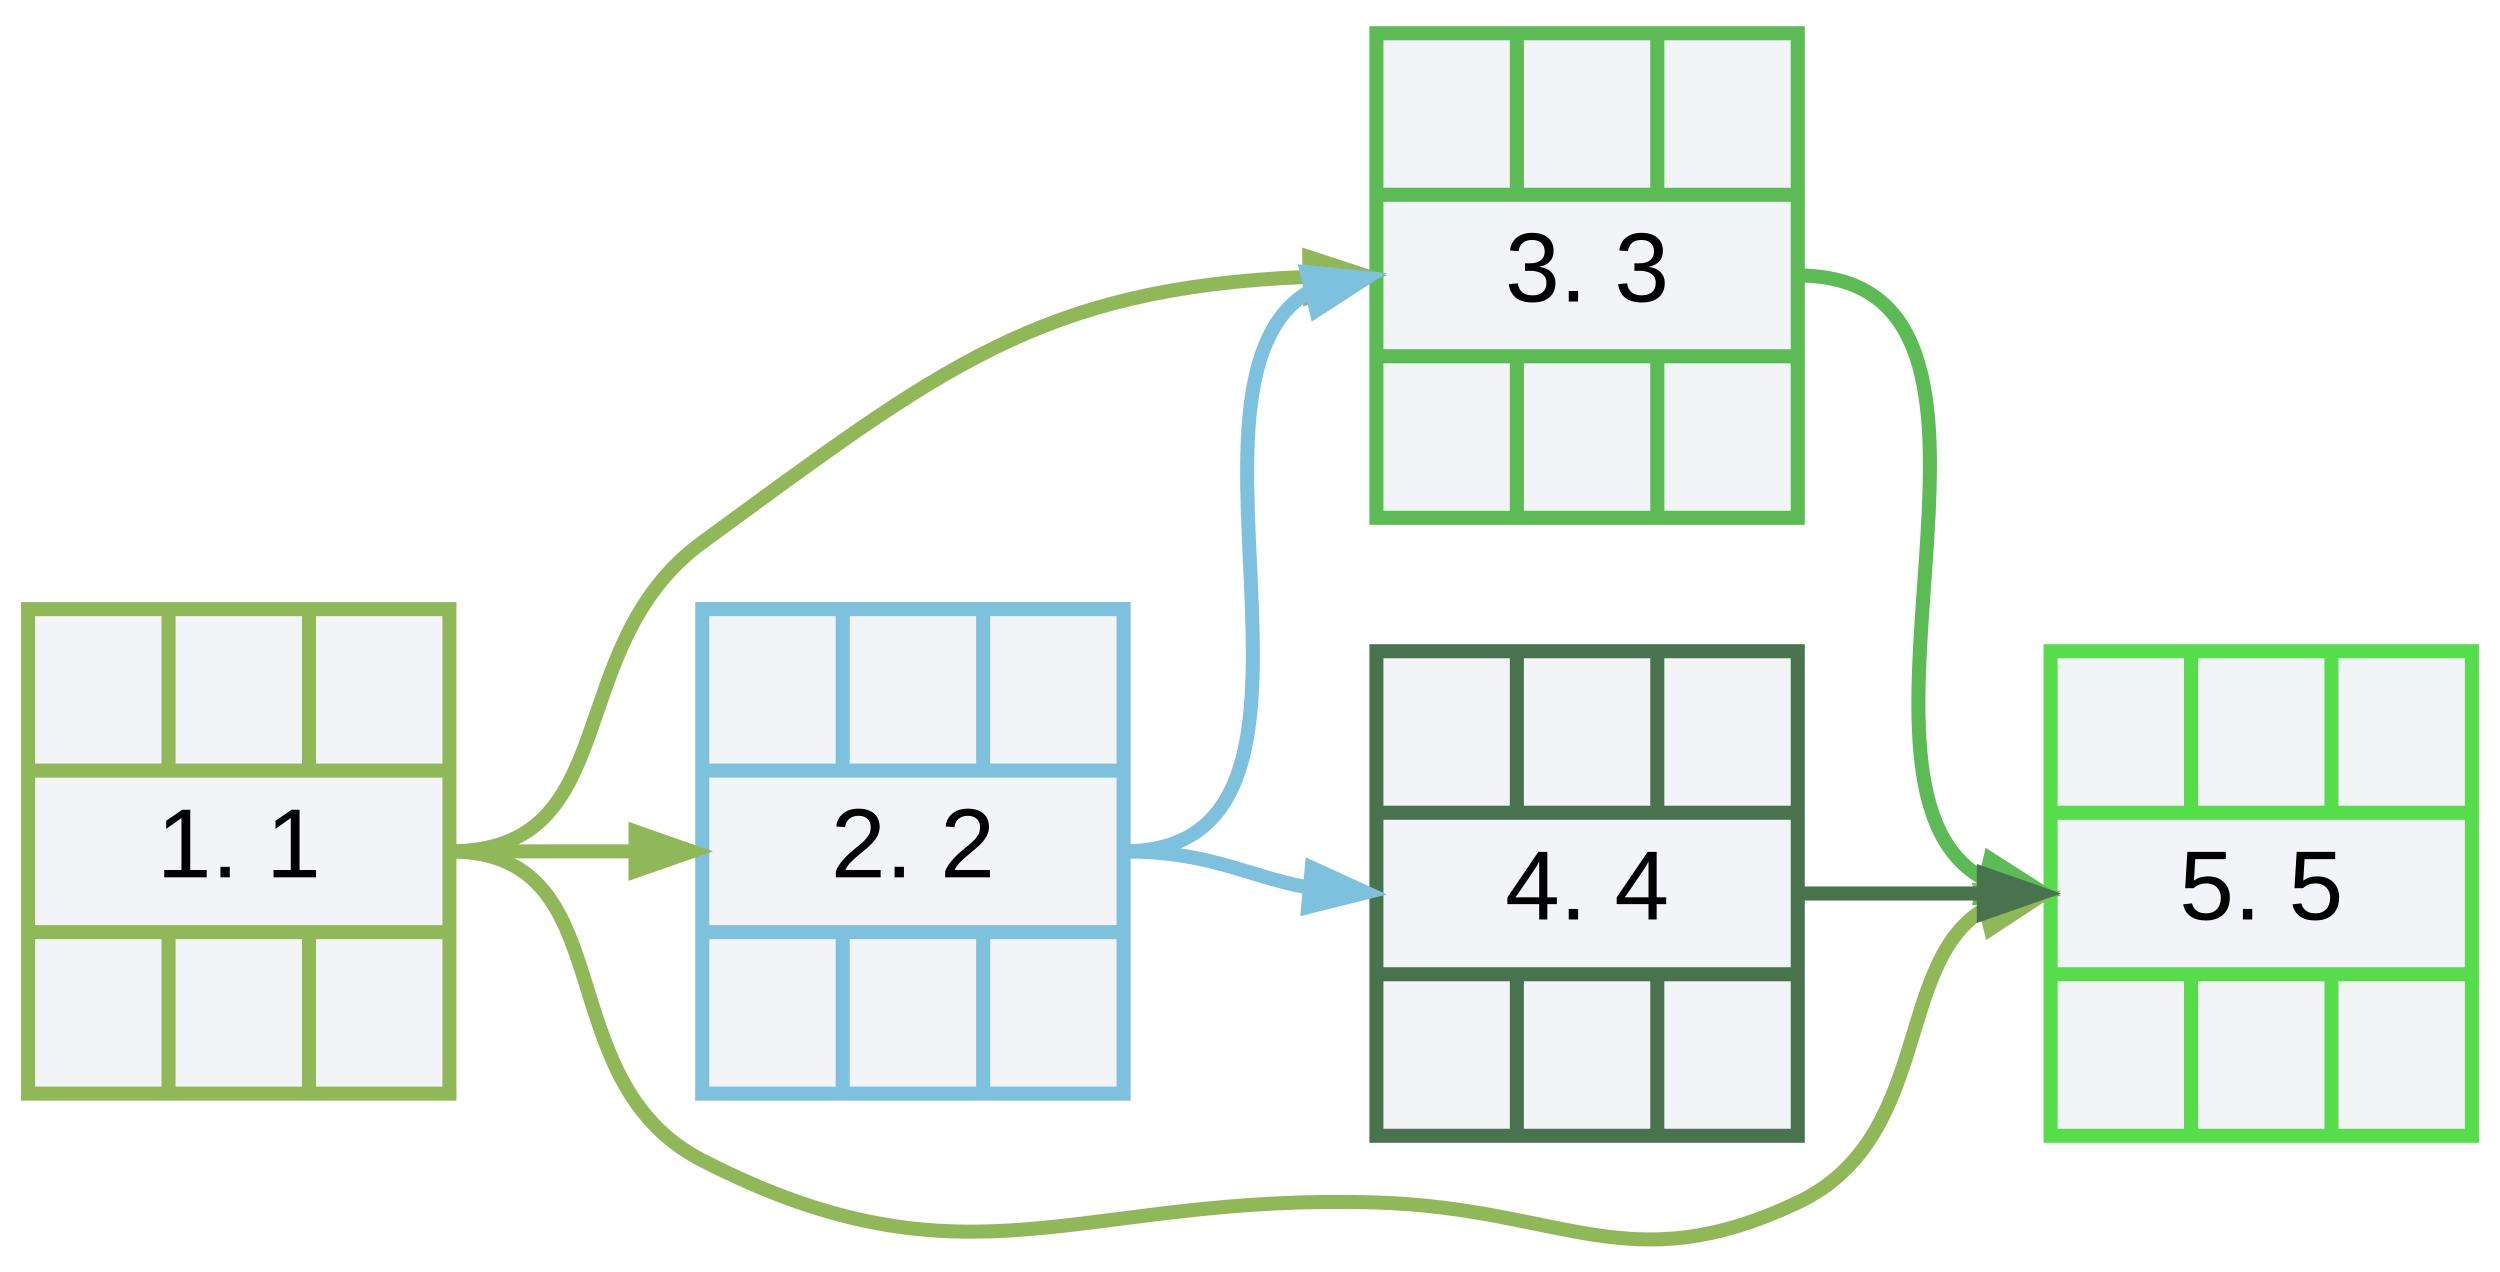
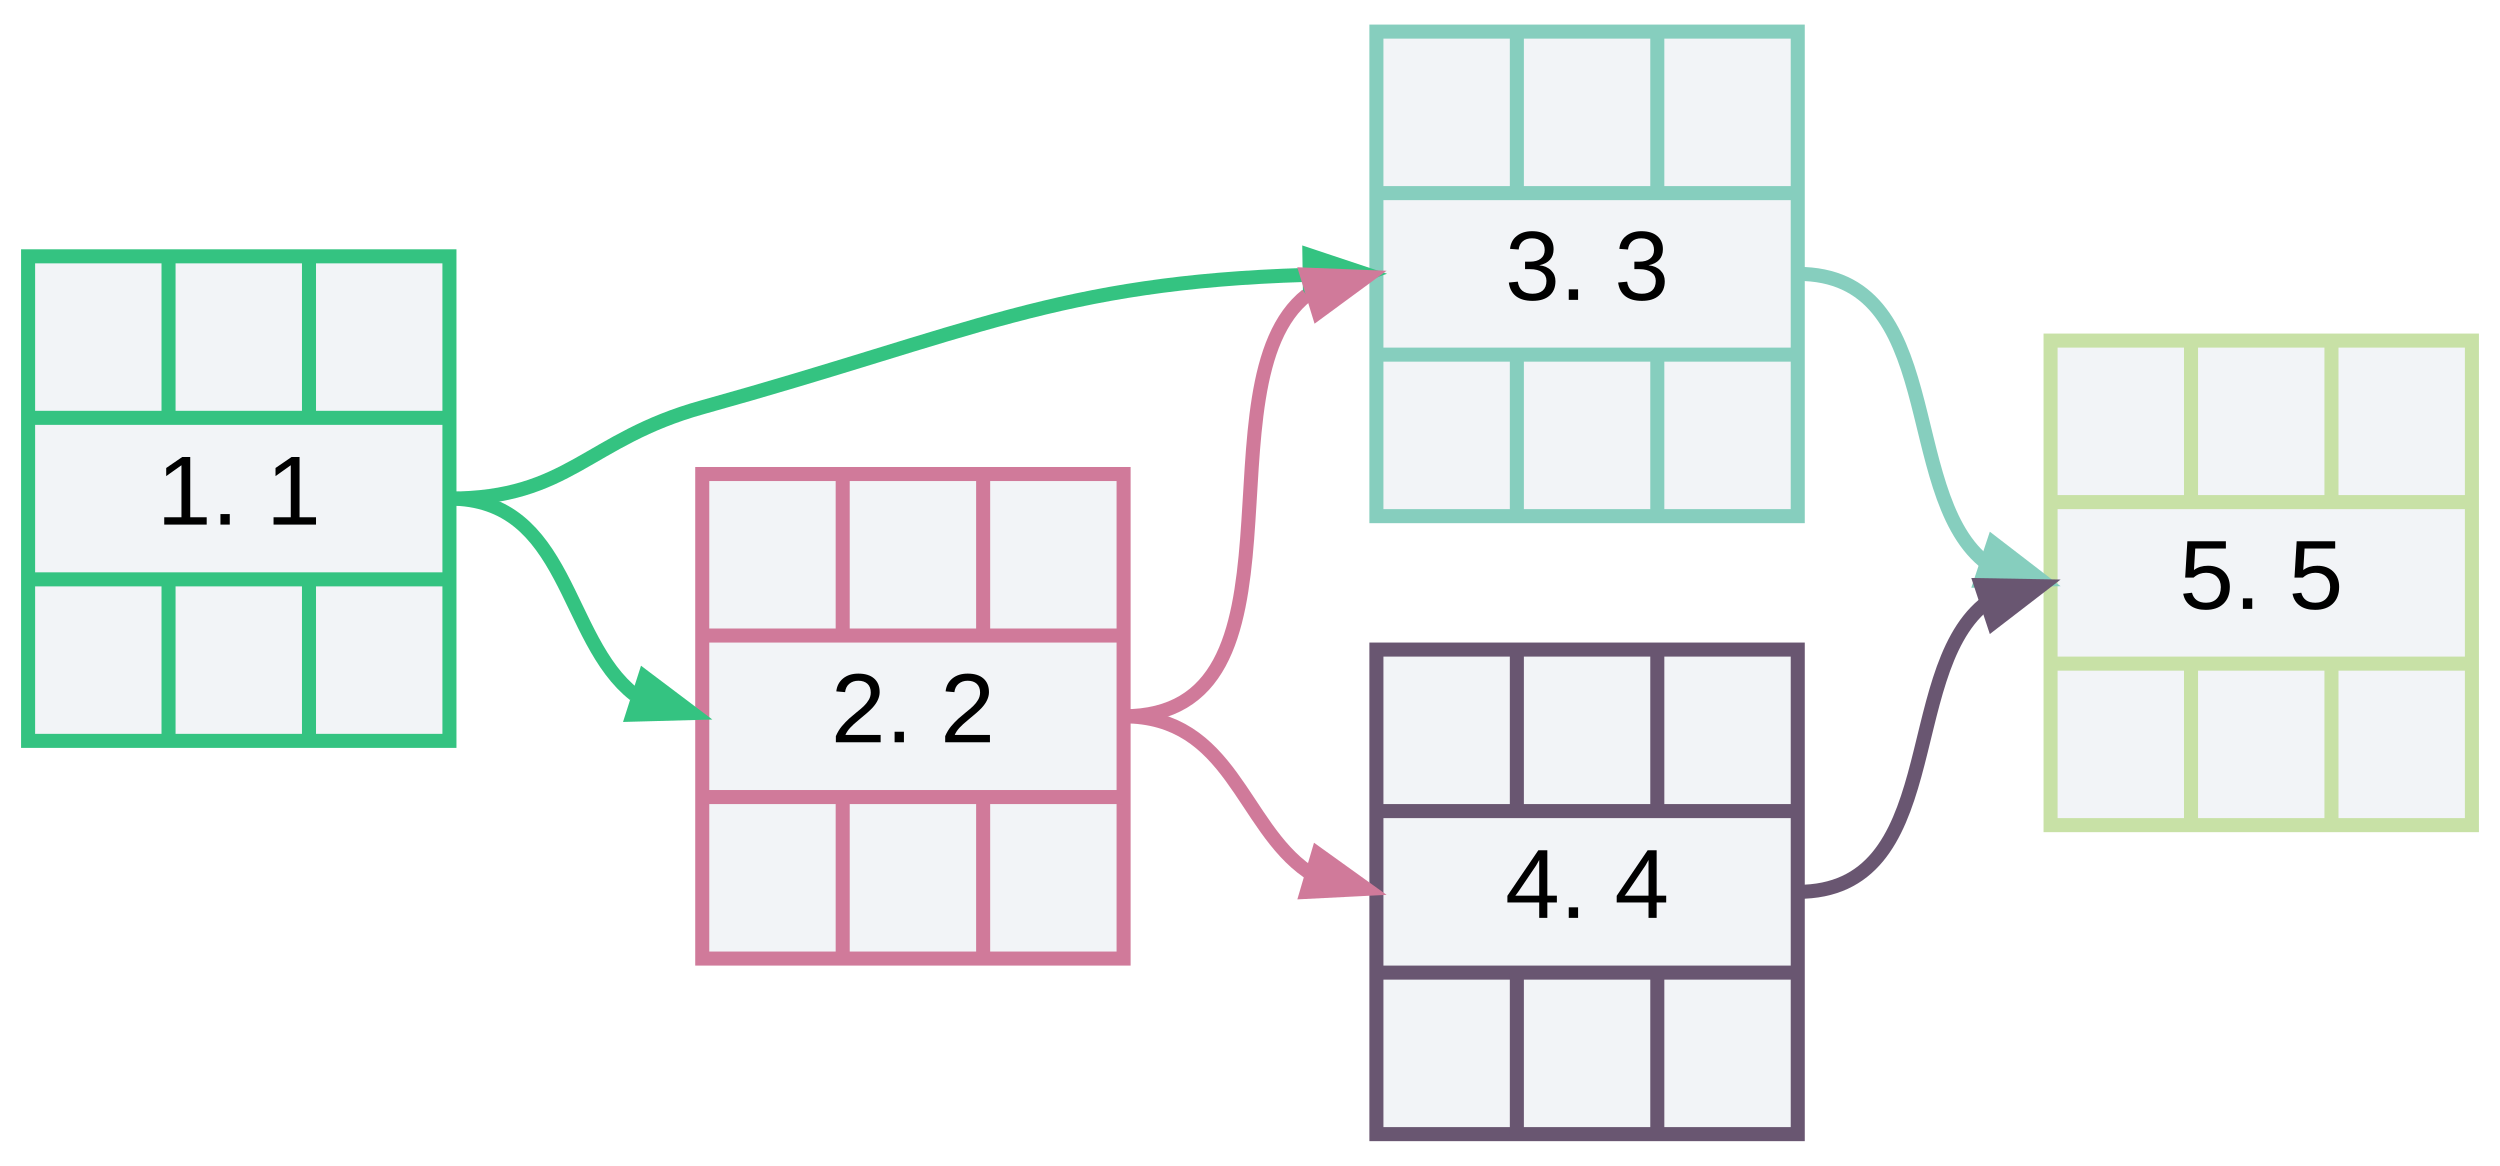
- <svg xmlns="http://www.w3.org/2000/svg" width="356pt" height="181pt" viewBox="0.00 0.00 356.00 180.53">
-   <g id="graph0" class="graph" transform="scale(1 1) rotate(0) translate(4 176.535)">
-     <polygon fill="white" stroke="white" points="-4,4 -4,-176.535 352,-176.535 352,4 -4,4" />
+ <svg xmlns="http://www.w3.org/2000/svg" width="356pt" height="166pt" viewBox="0.00 0.00 356.00 166.00">
+   <g id="graph0" class="graph" transform="scale(1 1) rotate(0) translate(4 162)">
+     <polygon fill="white" stroke="white" points="-4,4 -4,-162 352,-162 352,4 -4,4" />
    <g id="node1" class="node">
-       <polygon fill="#f2f4f7" stroke="#91b858" stroke-width="2" points="0,-21.035 0,-90.035 60,-90.035 60,-21.035 0,-21.035" />
-       <text text-anchor="middle" x="10" y="-74.835" font-family="Arial" font-size="14.00"> </text>
-       <polyline fill="none" stroke="#91b858" stroke-width="2" points="20,-67.035 20,-90.035 " />
-       <text text-anchor="middle" x="30" y="-74.835" font-family="Arial" font-size="14.00"> </text>
-       <polyline fill="none" stroke="#91b858" stroke-width="2" points="40,-67.035 40,-90.035 " />
-       <text text-anchor="middle" x="50" y="-74.835" font-family="Arial" font-size="14.00"> </text>
-       <polyline fill="none" stroke="#91b858" stroke-width="2" points="0,-67.035 60,-67.035 " />
-       <text text-anchor="middle" x="30" y="-51.835" font-family="Arial" font-size="14.00">1. 1</text>
-       <polyline fill="none" stroke="#91b858" stroke-width="2" points="0,-44.035 60,-44.035 " />
-       <text text-anchor="middle" x="10" y="-28.835" font-family="Arial" font-size="14.00"> </text>
-       <polyline fill="none" stroke="#91b858" stroke-width="2" points="20,-21.035 20,-44.035 " />
-       <text text-anchor="middle" x="30" y="-28.835" font-family="Arial" font-size="14.00"> </text>
-       <polyline fill="none" stroke="#91b858" stroke-width="2" points="40,-21.035 40,-44.035 " />
-       <text text-anchor="middle" x="50" y="-28.835" font-family="Arial" font-size="14.00"> </text>
+       <polygon fill="#f2f4f7" stroke="#34c381" stroke-width="2" points="0,-56.5 0,-125.5 60,-125.5 60,-56.5 0,-56.5" />
+       <text text-anchor="middle" x="10" y="-110.3" font-family="Arial" font-size="14.00"> </text>
+       <polyline fill="none" stroke="#34c381" stroke-width="2" points="20,-102.5 20,-125.5 " />
+       <text text-anchor="middle" x="30" y="-110.3" font-family="Arial" font-size="14.00"> </text>
+       <polyline fill="none" stroke="#34c381" stroke-width="2" points="40,-102.5 40,-125.5 " />
+       <text text-anchor="middle" x="50" y="-110.3" font-family="Arial" font-size="14.00"> </text>
+       <polyline fill="none" stroke="#34c381" stroke-width="2" points="0,-102.5 60,-102.5 " />
+       <text text-anchor="middle" x="30" y="-87.3" font-family="Arial" font-size="14.00">1. 1</text>
+       <polyline fill="none" stroke="#34c381" stroke-width="2" points="0,-79.5 60,-79.5 " />
+       <text text-anchor="middle" x="10" y="-64.3" font-family="Arial" font-size="14.00"> </text>
+       <polyline fill="none" stroke="#34c381" stroke-width="2" points="20,-56.5 20,-79.5 " />
+       <text text-anchor="middle" x="30" y="-64.3" font-family="Arial" font-size="14.00"> </text>
+       <polyline fill="none" stroke="#34c381" stroke-width="2" points="40,-56.5 40,-79.5 " />
+       <text text-anchor="middle" x="50" y="-64.3" font-family="Arial" font-size="14.00"> </text>
    </g>
    <g id="node2" class="node">
-       <polygon fill="#f2f4f7" stroke="#7ec1df" stroke-width="2" points="96,-21.035 96,-90.035 156,-90.035 156,-21.035 96,-21.035" />
-       <text text-anchor="middle" x="106" y="-74.835" font-family="Arial" font-size="14.00"> </text>
-       <polyline fill="none" stroke="#7ec1df" stroke-width="2" points="116,-67.035 116,-90.035 " />
-       <text text-anchor="middle" x="126" y="-74.835" font-family="Arial" font-size="14.00"> </text>
-       <polyline fill="none" stroke="#7ec1df" stroke-width="2" points="136,-67.035 136,-90.035 " />
-       <text text-anchor="middle" x="146" y="-74.835" font-family="Arial" font-size="14.00"> </text>
-       <polyline fill="none" stroke="#7ec1df" stroke-width="2" points="96,-67.035 156,-67.035 " />
-       <text text-anchor="middle" x="126" y="-51.835" font-family="Arial" font-size="14.00">2. 2</text>
-       <polyline fill="none" stroke="#7ec1df" stroke-width="2" points="96,-44.035 156,-44.035 " />
-       <text text-anchor="middle" x="106" y="-28.835" font-family="Arial" font-size="14.00"> </text>
-       <polyline fill="none" stroke="#7ec1df" stroke-width="2" points="116,-21.035 116,-44.035 " />
-       <text text-anchor="middle" x="126" y="-28.835" font-family="Arial" font-size="14.00"> </text>
-       <polyline fill="none" stroke="#7ec1df" stroke-width="2" points="136,-21.035 136,-44.035 " />
-       <text text-anchor="middle" x="146" y="-28.835" font-family="Arial" font-size="14.00"> </text>
+       <polygon fill="#f2f4f7" stroke="#d07a9a" stroke-width="2" points="96,-25.5 96,-94.5 156,-94.5 156,-25.5 96,-25.5" />
+       <text text-anchor="middle" x="106" y="-79.3" font-family="Arial" font-size="14.00"> </text>
+       <polyline fill="none" stroke="#d07a9a" stroke-width="2" points="116,-71.5 116,-94.5 " />
+       <text text-anchor="middle" x="126" y="-79.3" font-family="Arial" font-size="14.00"> </text>
+       <polyline fill="none" stroke="#d07a9a" stroke-width="2" points="136,-71.5 136,-94.5 " />
+       <text text-anchor="middle" x="146" y="-79.3" font-family="Arial" font-size="14.00"> </text>
+       <polyline fill="none" stroke="#d07a9a" stroke-width="2" points="96,-71.5 156,-71.5 " />
+       <text text-anchor="middle" x="126" y="-56.3" font-family="Arial" font-size="14.00">2. 2</text>
+       <polyline fill="none" stroke="#d07a9a" stroke-width="2" points="96,-48.5 156,-48.5 " />
+       <text text-anchor="middle" x="106" y="-33.3" font-family="Arial" font-size="14.00"> </text>
+       <polyline fill="none" stroke="#d07a9a" stroke-width="2" points="116,-25.5 116,-48.5 " />
+       <text text-anchor="middle" x="126" y="-33.3" font-family="Arial" font-size="14.00"> </text>
+       <polyline fill="none" stroke="#d07a9a" stroke-width="2" points="136,-25.5 136,-48.5 " />
+       <text text-anchor="middle" x="146" y="-33.3" font-family="Arial" font-size="14.00"> </text>
    </g>
    <g id="edge1" class="edge">
-       <path fill="none" stroke="#91b858" stroke-width="2" d="M60,-55.535C72,-55.535 77.25,-55.535 85.875,-55.535" />
-       <polygon fill="#91b858" stroke="#91b858" points="86,-59.035 96,-55.535 86,-52.035 86,-59.035" />
+       <path fill="none" stroke="#34c381" stroke-width="2" d="M60,-91C76.991,-91 76.276,-70.927 86.35,-63.086" />
+       <polygon fill="#34c381" stroke="#34c381" points="87.541,-66.379 96,-60 85.409,-59.712 87.541,-66.379" />
    </g>
    <g id="node3" class="node">
-       <polygon fill="#f2f4f7" stroke="#5cbb54" stroke-width="2" points="192,-103.035 192,-172.035 252,-172.035 252,-103.035 192,-103.035" />
-       <text text-anchor="middle" x="202" y="-156.835" font-family="Arial" font-size="14.00"> </text>
-       <polyline fill="none" stroke="#5cbb54" stroke-width="2" points="212,-149.035 212,-172.035 " />
-       <text text-anchor="middle" x="222" y="-156.835" font-family="Arial" font-size="14.00"> </text>
-       <polyline fill="none" stroke="#5cbb54" stroke-width="2" points="232,-149.035 232,-172.035 " />
-       <text text-anchor="middle" x="242" y="-156.835" font-family="Arial" font-size="14.00"> </text>
-       <polyline fill="none" stroke="#5cbb54" stroke-width="2" points="192,-149.035 252,-149.035 " />
-       <text text-anchor="middle" x="222" y="-133.835" font-family="Arial" font-size="14.00">3. 3</text>
-       <polyline fill="none" stroke="#5cbb54" stroke-width="2" points="192,-126.035 252,-126.035 " />
-       <text text-anchor="middle" x="202" y="-110.835" font-family="Arial" font-size="14.00"> </text>
-       <polyline fill="none" stroke="#5cbb54" stroke-width="2" points="212,-103.035 212,-126.035 " />
-       <text text-anchor="middle" x="222" y="-110.835" font-family="Arial" font-size="14.00"> </text>
-       <polyline fill="none" stroke="#5cbb54" stroke-width="2" points="232,-103.035 232,-126.035 " />
-       <text text-anchor="middle" x="242" y="-110.835" font-family="Arial" font-size="14.00"> </text>
+       <polygon fill="#f2f4f7" stroke="#86cebe" stroke-width="2" points="192,-88.5 192,-157.5 252,-157.5 252,-88.5 192,-88.5" />
+       <text text-anchor="middle" x="202" y="-142.3" font-family="Arial" font-size="14.00"> </text>
+       <polyline fill="none" stroke="#86cebe" stroke-width="2" points="212,-134.5 212,-157.5 " />
+       <text text-anchor="middle" x="222" y="-142.3" font-family="Arial" font-size="14.00"> </text>
+       <polyline fill="none" stroke="#86cebe" stroke-width="2" points="232,-134.5 232,-157.5 " />
+       <text text-anchor="middle" x="242" y="-142.3" font-family="Arial" font-size="14.00"> </text>
+       <polyline fill="none" stroke="#86cebe" stroke-width="2" points="192,-134.5 252,-134.5 " />
+       <text text-anchor="middle" x="222" y="-119.3" font-family="Arial" font-size="14.00">3. 3</text>
+       <polyline fill="none" stroke="#86cebe" stroke-width="2" points="192,-111.5 252,-111.5 " />
+       <text text-anchor="middle" x="202" y="-96.3" font-family="Arial" font-size="14.00"> </text>
+       <polyline fill="none" stroke="#86cebe" stroke-width="2" points="212,-88.5 212,-111.5 " />
+       <text text-anchor="middle" x="222" y="-96.3" font-family="Arial" font-size="14.00"> </text>
+       <polyline fill="none" stroke="#86cebe" stroke-width="2" points="232,-88.5 232,-111.5 " />
+       <text text-anchor="middle" x="242" y="-96.3" font-family="Arial" font-size="14.00"> </text>
+     </g>
+     <g id="edge3" class="edge">
+       <path fill="none" stroke="#34c381" stroke-width="2" d="M60,-91C77.011,-91 79.609,-99.447 96,-104 134.47,-114.687 146.556,-121.764 181.925,-122.853" />
+       <polygon fill="#34c381" stroke="#34c381" points="181.95,-126.354 192,-123 182.052,-119.355 181.95,-126.354" />
    </g>
    <g id="edge2" class="edge">
-       <path fill="none" stroke="#91b858" stroke-width="2" d="M60,-55.535C85.267,-55.535 75.598,-84.629 96,-99.535 130.157,-124.491 143.925,-135.729 181.819,-137.332" />
-       <polygon fill="#91b858" stroke="#91b858" points="181.932,-140.835 192,-137.535 182.072,-133.837 181.932,-140.835" />
+       <path fill="none" stroke="#d07a9a" stroke-width="2" d="M156,-60C183.966,-60 166.249,-107.377 182.081,-119.961" />
+       <polygon fill="#d07a9a" stroke="#d07a9a" points="181.413,-123.417 192,-123 183.464,-116.724 181.413,-123.417" />
+     </g>
+     <g id="node4" class="node">
+       <polygon fill="#f2f4f7" stroke="#695671" stroke-width="2" points="192,-0.5 192,-69.5 252,-69.5 252,-0.5 192,-0.5" />
+       <text text-anchor="middle" x="202" y="-54.3" font-family="Arial" font-size="14.00"> </text>
+       <polyline fill="none" stroke="#695671" stroke-width="2" points="212,-46.5 212,-69.5 " />
+       <text text-anchor="middle" x="222" y="-54.3" font-family="Arial" font-size="14.00"> </text>
+       <polyline fill="none" stroke="#695671" stroke-width="2" points="232,-46.5 232,-69.5 " />
+       <text text-anchor="middle" x="242" y="-54.3" font-family="Arial" font-size="14.00"> </text>
+       <polyline fill="none" stroke="#695671" stroke-width="2" points="192,-46.5 252,-46.5 " />
+       <text text-anchor="middle" x="222" y="-31.3" font-family="Arial" font-size="14.00">4. 4</text>
+       <polyline fill="none" stroke="#695671" stroke-width="2" points="192,-23.5 252,-23.5 " />
+       <text text-anchor="middle" x="202" y="-8.3" font-family="Arial" font-size="14.00"> </text>
+       <polyline fill="none" stroke="#695671" stroke-width="2" points="212,-0.5 212,-23.5 " />
+       <text text-anchor="middle" x="222" y="-8.3" font-family="Arial" font-size="14.00"> </text>
+       <polyline fill="none" stroke="#695671" stroke-width="2" points="232,-0.5 232,-23.5 " />
+       <text text-anchor="middle" x="242" y="-8.3" font-family="Arial" font-size="14.00"> </text>
+     </g>
+     <g id="edge4" class="edge">
+       <path fill="none" stroke="#d07a9a" stroke-width="2" d="M156,-60C171.371,-60 172.77,-44.434 182.247,-37.868" />
+       <polygon fill="#d07a9a" stroke="#d07a9a" points="183.394,-41.179 192,-35 181.419,-34.463 183.394,-41.179" />
    </g>
    <g id="node5" class="node">
-       <polygon fill="#f2f4f7" stroke="#57dc4c" stroke-width="2" points="288,-15.035 288,-84.035 348,-84.035 348,-15.035 288,-15.035" />
-       <text text-anchor="middle" x="298" y="-68.835" font-family="Arial" font-size="14.00"> </text>
-       <polyline fill="none" stroke="#57dc4c" stroke-width="2" points="308,-61.035 308,-84.035 " />
-       <text text-anchor="middle" x="318" y="-68.835" font-family="Arial" font-size="14.00"> </text>
-       <polyline fill="none" stroke="#57dc4c" stroke-width="2" points="328,-61.035 328,-84.035 " />
-       <text text-anchor="middle" x="338" y="-68.835" font-family="Arial" font-size="14.00"> </text>
-       <polyline fill="none" stroke="#57dc4c" stroke-width="2" points="288,-61.035 348,-61.035 " />
-       <text text-anchor="middle" x="318" y="-45.835" font-family="Arial" font-size="14.00">5. 5</text>
-       <polyline fill="none" stroke="#57dc4c" stroke-width="2" points="288,-38.035 348,-38.035 " />
-       <text text-anchor="middle" x="298" y="-22.835" font-family="Arial" font-size="14.00"> </text>
-       <polyline fill="none" stroke="#57dc4c" stroke-width="2" points="308,-15.035 308,-38.035 " />
-       <text text-anchor="middle" x="318" y="-22.835" font-family="Arial" font-size="14.00"> </text>
-       <polyline fill="none" stroke="#57dc4c" stroke-width="2" points="328,-15.035 328,-38.035 " />
-       <text text-anchor="middle" x="338" y="-22.835" font-family="Arial" font-size="14.00"> </text>
+       <polygon fill="#f2f4f7" stroke="#c8e1a6" stroke-width="2" points="288,-44.5 288,-113.5 348,-113.5 348,-44.5 288,-44.5" />
+       <text text-anchor="middle" x="298" y="-98.3" font-family="Arial" font-size="14.00"> </text>
+       <polyline fill="none" stroke="#c8e1a6" stroke-width="2" points="308,-90.5 308,-113.5 " />
+       <text text-anchor="middle" x="318" y="-98.3" font-family="Arial" font-size="14.00"> </text>
+       <polyline fill="none" stroke="#c8e1a6" stroke-width="2" points="328,-90.5 328,-113.5 " />
+       <text text-anchor="middle" x="338" y="-98.3" font-family="Arial" font-size="14.00"> </text>
+       <polyline fill="none" stroke="#c8e1a6" stroke-width="2" points="288,-90.5 348,-90.5 " />
+       <text text-anchor="middle" x="318" y="-75.3" font-family="Arial" font-size="14.00">5. 5</text>
+       <polyline fill="none" stroke="#c8e1a6" stroke-width="2" points="288,-67.5 348,-67.5 " />
+       <text text-anchor="middle" x="298" y="-52.3" font-family="Arial" font-size="14.00"> </text>
+       <polyline fill="none" stroke="#c8e1a6" stroke-width="2" points="308,-44.5 308,-67.5 " />
+       <text text-anchor="middle" x="318" y="-52.3" font-family="Arial" font-size="14.00"> </text>
+       <polyline fill="none" stroke="#c8e1a6" stroke-width="2" points="328,-44.5 328,-67.5 " />
+       <text text-anchor="middle" x="338" y="-52.3" font-family="Arial" font-size="14.00"> </text>
    </g>
    <g id="edge5" class="edge">
-       <path fill="none" stroke="#91b858" stroke-width="2" d="M60,-55.535C85.267,-55.535 73.516,-23.062 96,-11.535 134.042,7.968 149.271,-6.869 192,-5.535 218.654,-4.703 227.902,5.885 252,-5.535 271.087,-14.58 265.763,-39.25 278.262,-47.101" />
-       <polygon fill="#91b858" stroke="#91b858" points="277.45,-50.505 288,-49.535 279.147,-43.714 277.45,-50.505" />
-     </g>
-     <g id="edge3" class="edge">
-       <path fill="none" stroke="#7ec1df" stroke-width="2" d="M156,-55.535C191.76,-55.535 160.195,-121.724 182.279,-135.169" />
-       <polygon fill="#7ec1df" stroke="#7ec1df" points="181.456,-138.571 192,-137.535 183.111,-131.77 181.456,-138.571" />
-     </g>
-     <g id="node4" class="node">
-       <polygon fill="#f2f4f7" stroke="#49724f" stroke-width="2" points="192,-15.035 192,-84.035 252,-84.035 252,-15.035 192,-15.035" />
-       <text text-anchor="middle" x="202" y="-68.835" font-family="Arial" font-size="14.00"> </text>
-       <polyline fill="none" stroke="#49724f" stroke-width="2" points="212,-61.035 212,-84.035 " />
-       <text text-anchor="middle" x="222" y="-68.835" font-family="Arial" font-size="14.00"> </text>
-       <polyline fill="none" stroke="#49724f" stroke-width="2" points="232,-61.035 232,-84.035 " />
-       <text text-anchor="middle" x="242" y="-68.835" font-family="Arial" font-size="14.00"> </text>
-       <polyline fill="none" stroke="#49724f" stroke-width="2" points="192,-61.035 252,-61.035 " />
-       <text text-anchor="middle" x="222" y="-45.835" font-family="Arial" font-size="14.00">4. 4</text>
-       <polyline fill="none" stroke="#49724f" stroke-width="2" points="192,-38.035 252,-38.035 " />
-       <text text-anchor="middle" x="202" y="-22.835" font-family="Arial" font-size="14.00"> </text>
-       <polyline fill="none" stroke="#49724f" stroke-width="2" points="212,-15.035 212,-38.035 " />
-       <text text-anchor="middle" x="222" y="-22.835" font-family="Arial" font-size="14.00"> </text>
-       <polyline fill="none" stroke="#49724f" stroke-width="2" points="232,-15.035 232,-38.035 " />
-       <text text-anchor="middle" x="242" y="-22.835" font-family="Arial" font-size="14.00"> </text>
-     </g>
-     <g id="edge4" class="edge">
-       <path fill="none" stroke="#7ec1df" stroke-width="2" d="M156,-55.535C168.166,-55.535 173.209,-52.16 181.813,-50.472" />
-       <polygon fill="#7ec1df" stroke="#7ec1df" points="182.363,-53.937 192,-49.535 181.721,-46.966 182.363,-53.937" />
+       <path fill="none" stroke="#86cebe" stroke-width="2" d="M252,-123C273.122,-123 266.431,-92.253 278.426,-82.164" />
+       <polygon fill="#86cebe" stroke="#86cebe" points="279.604,-85.462 288,-79 277.407,-78.815 279.604,-85.462" />
    </g>
    <g id="edge6" class="edge">
-       <path fill="none" stroke="#5cbb54" stroke-width="2" d="M252,-137.535C290.131,-137.535 254.353,-65.883 278.048,-51.889" />
-       <polygon fill="#5cbb54" stroke="#5cbb54" points="279.074,-55.243 288,-49.535 277.463,-48.431 279.074,-55.243" />
-     </g>
-     <g id="edge7" class="edge">
-       <path fill="none" stroke="#49724f" stroke-width="2" d="M252,-49.535C264,-49.535 269.25,-49.535 277.875,-49.535" />
-       <polygon fill="#49724f" stroke="#49724f" points="278,-53.035 288,-49.535 278,-46.035 278,-53.035" />
+       <path fill="none" stroke="#695671" stroke-width="2" d="M252,-35C273.122,-35 266.431,-65.747 278.426,-75.836" />
+       <polygon fill="#695671" stroke="#695671" points="277.407,-79.185 288,-79 279.604,-72.538 277.407,-79.185" />
    </g>
  </g>
</svg>
